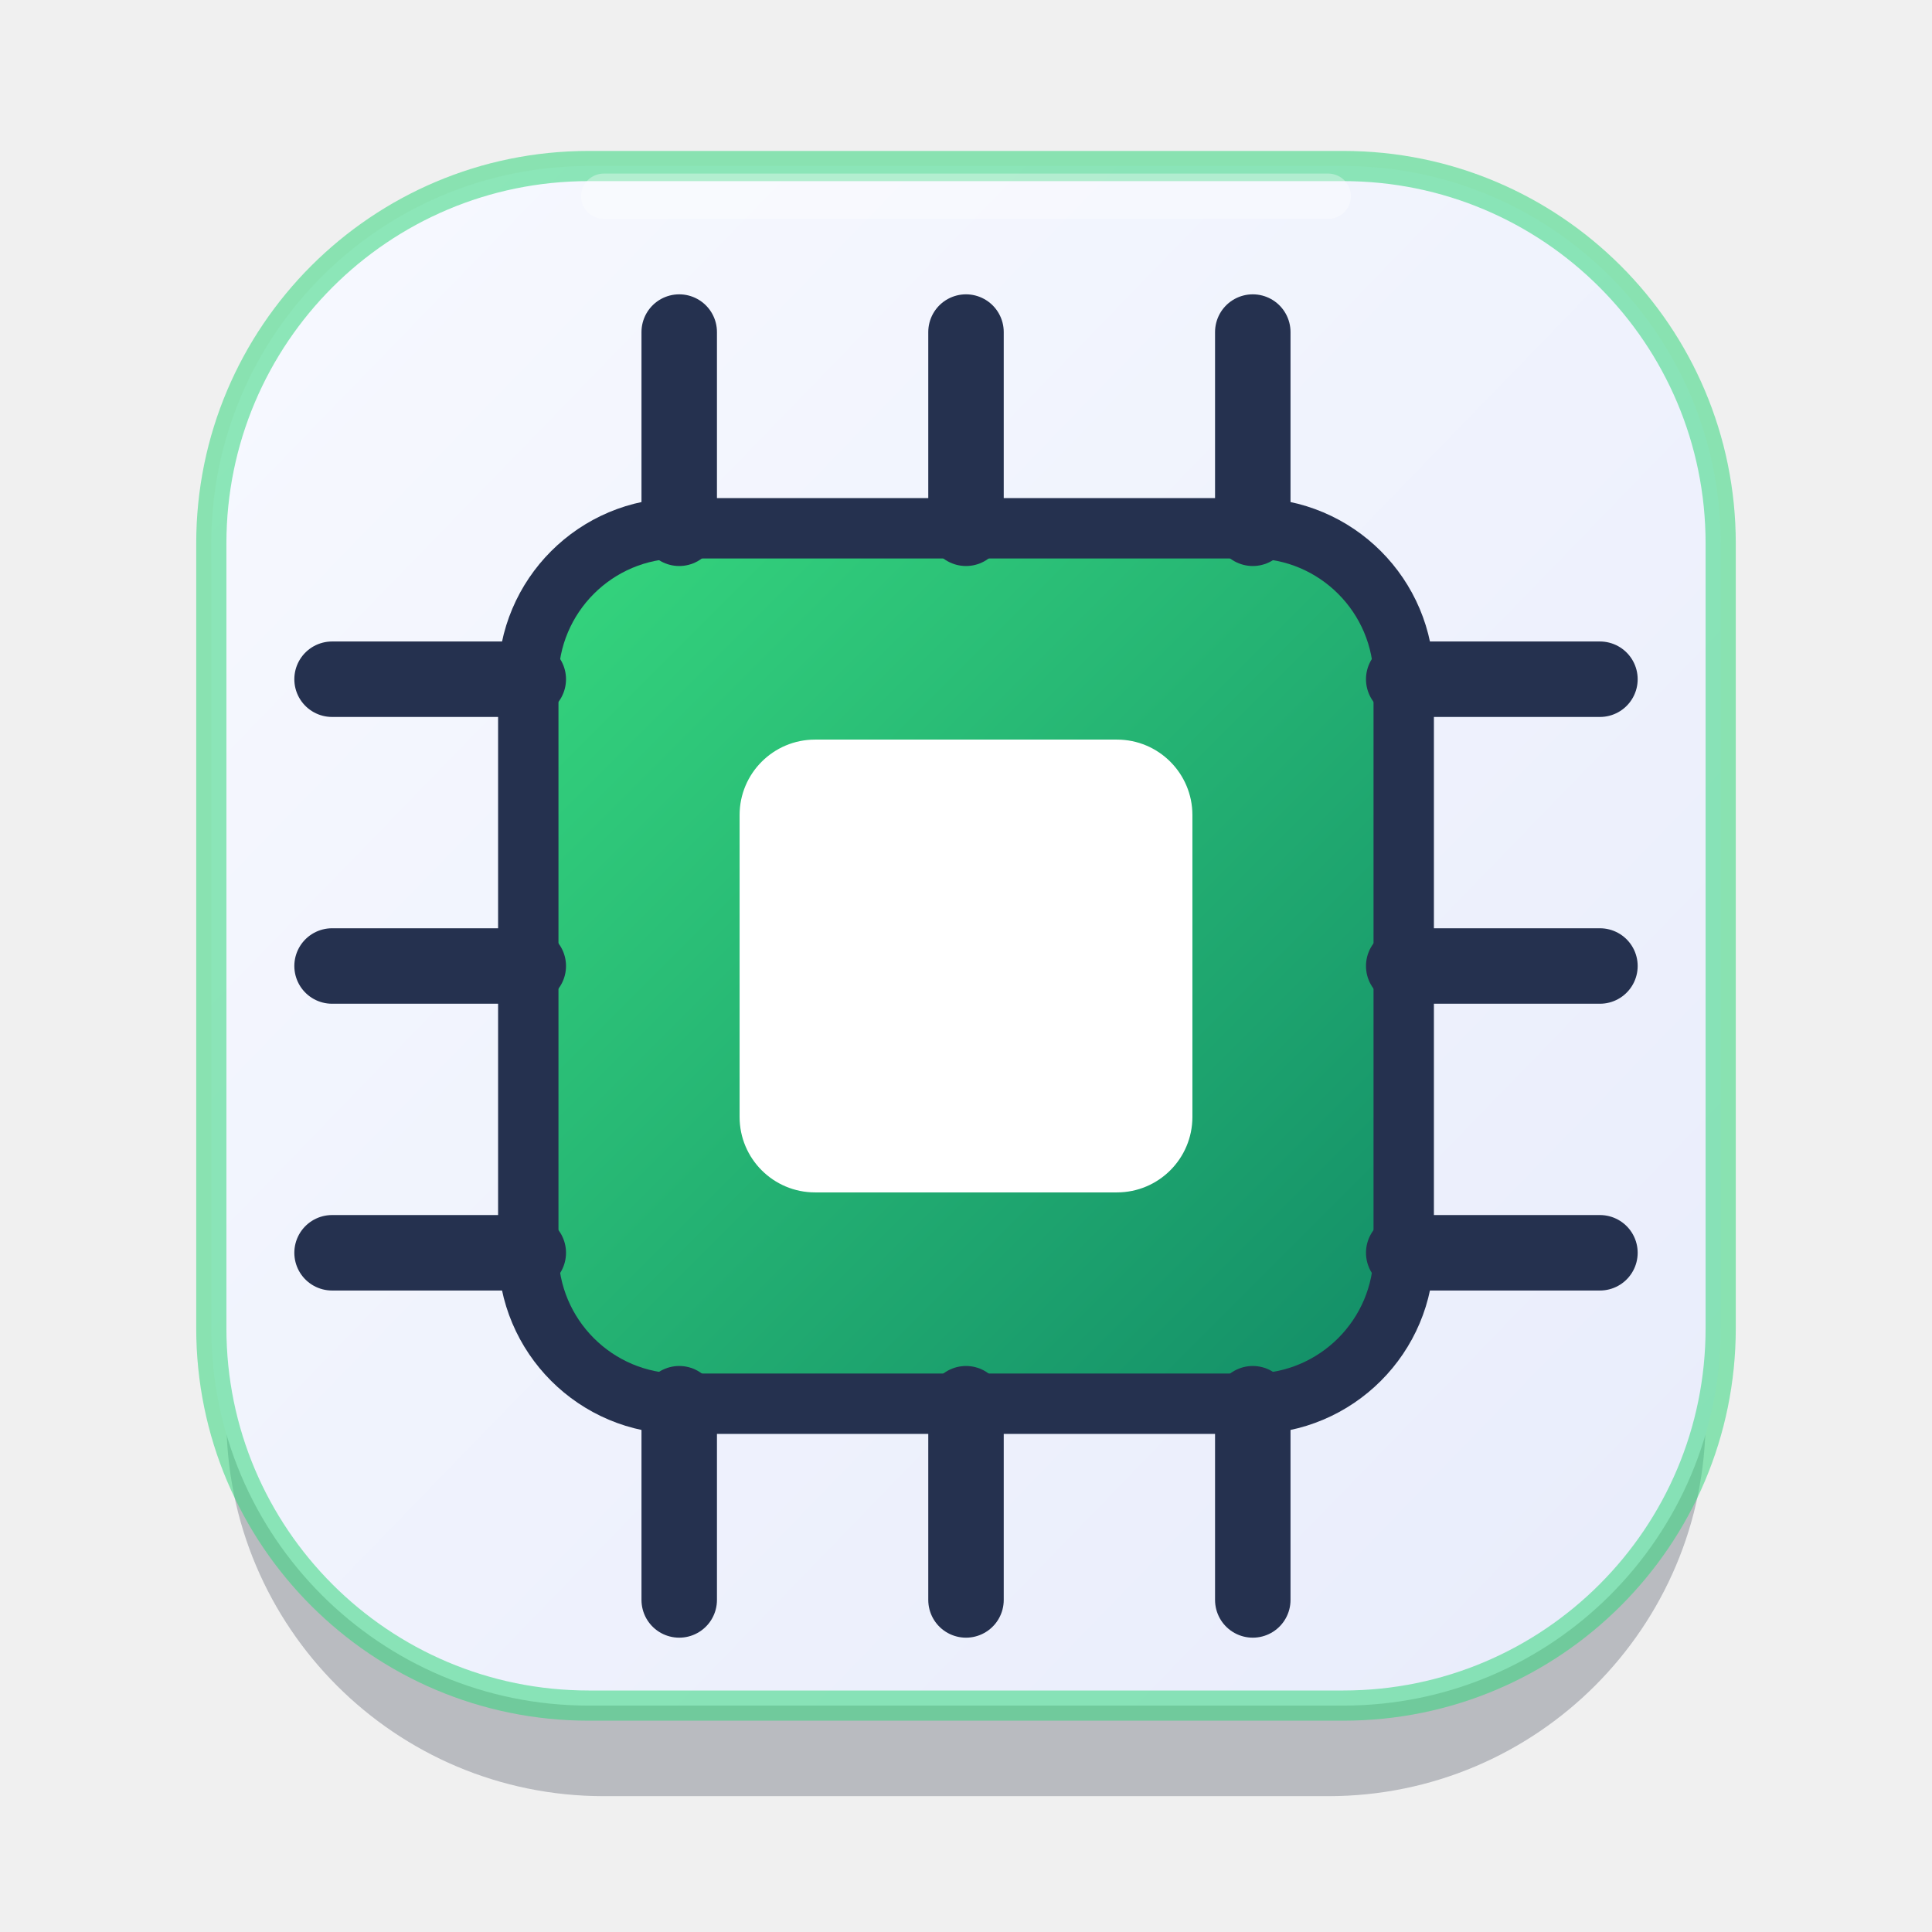
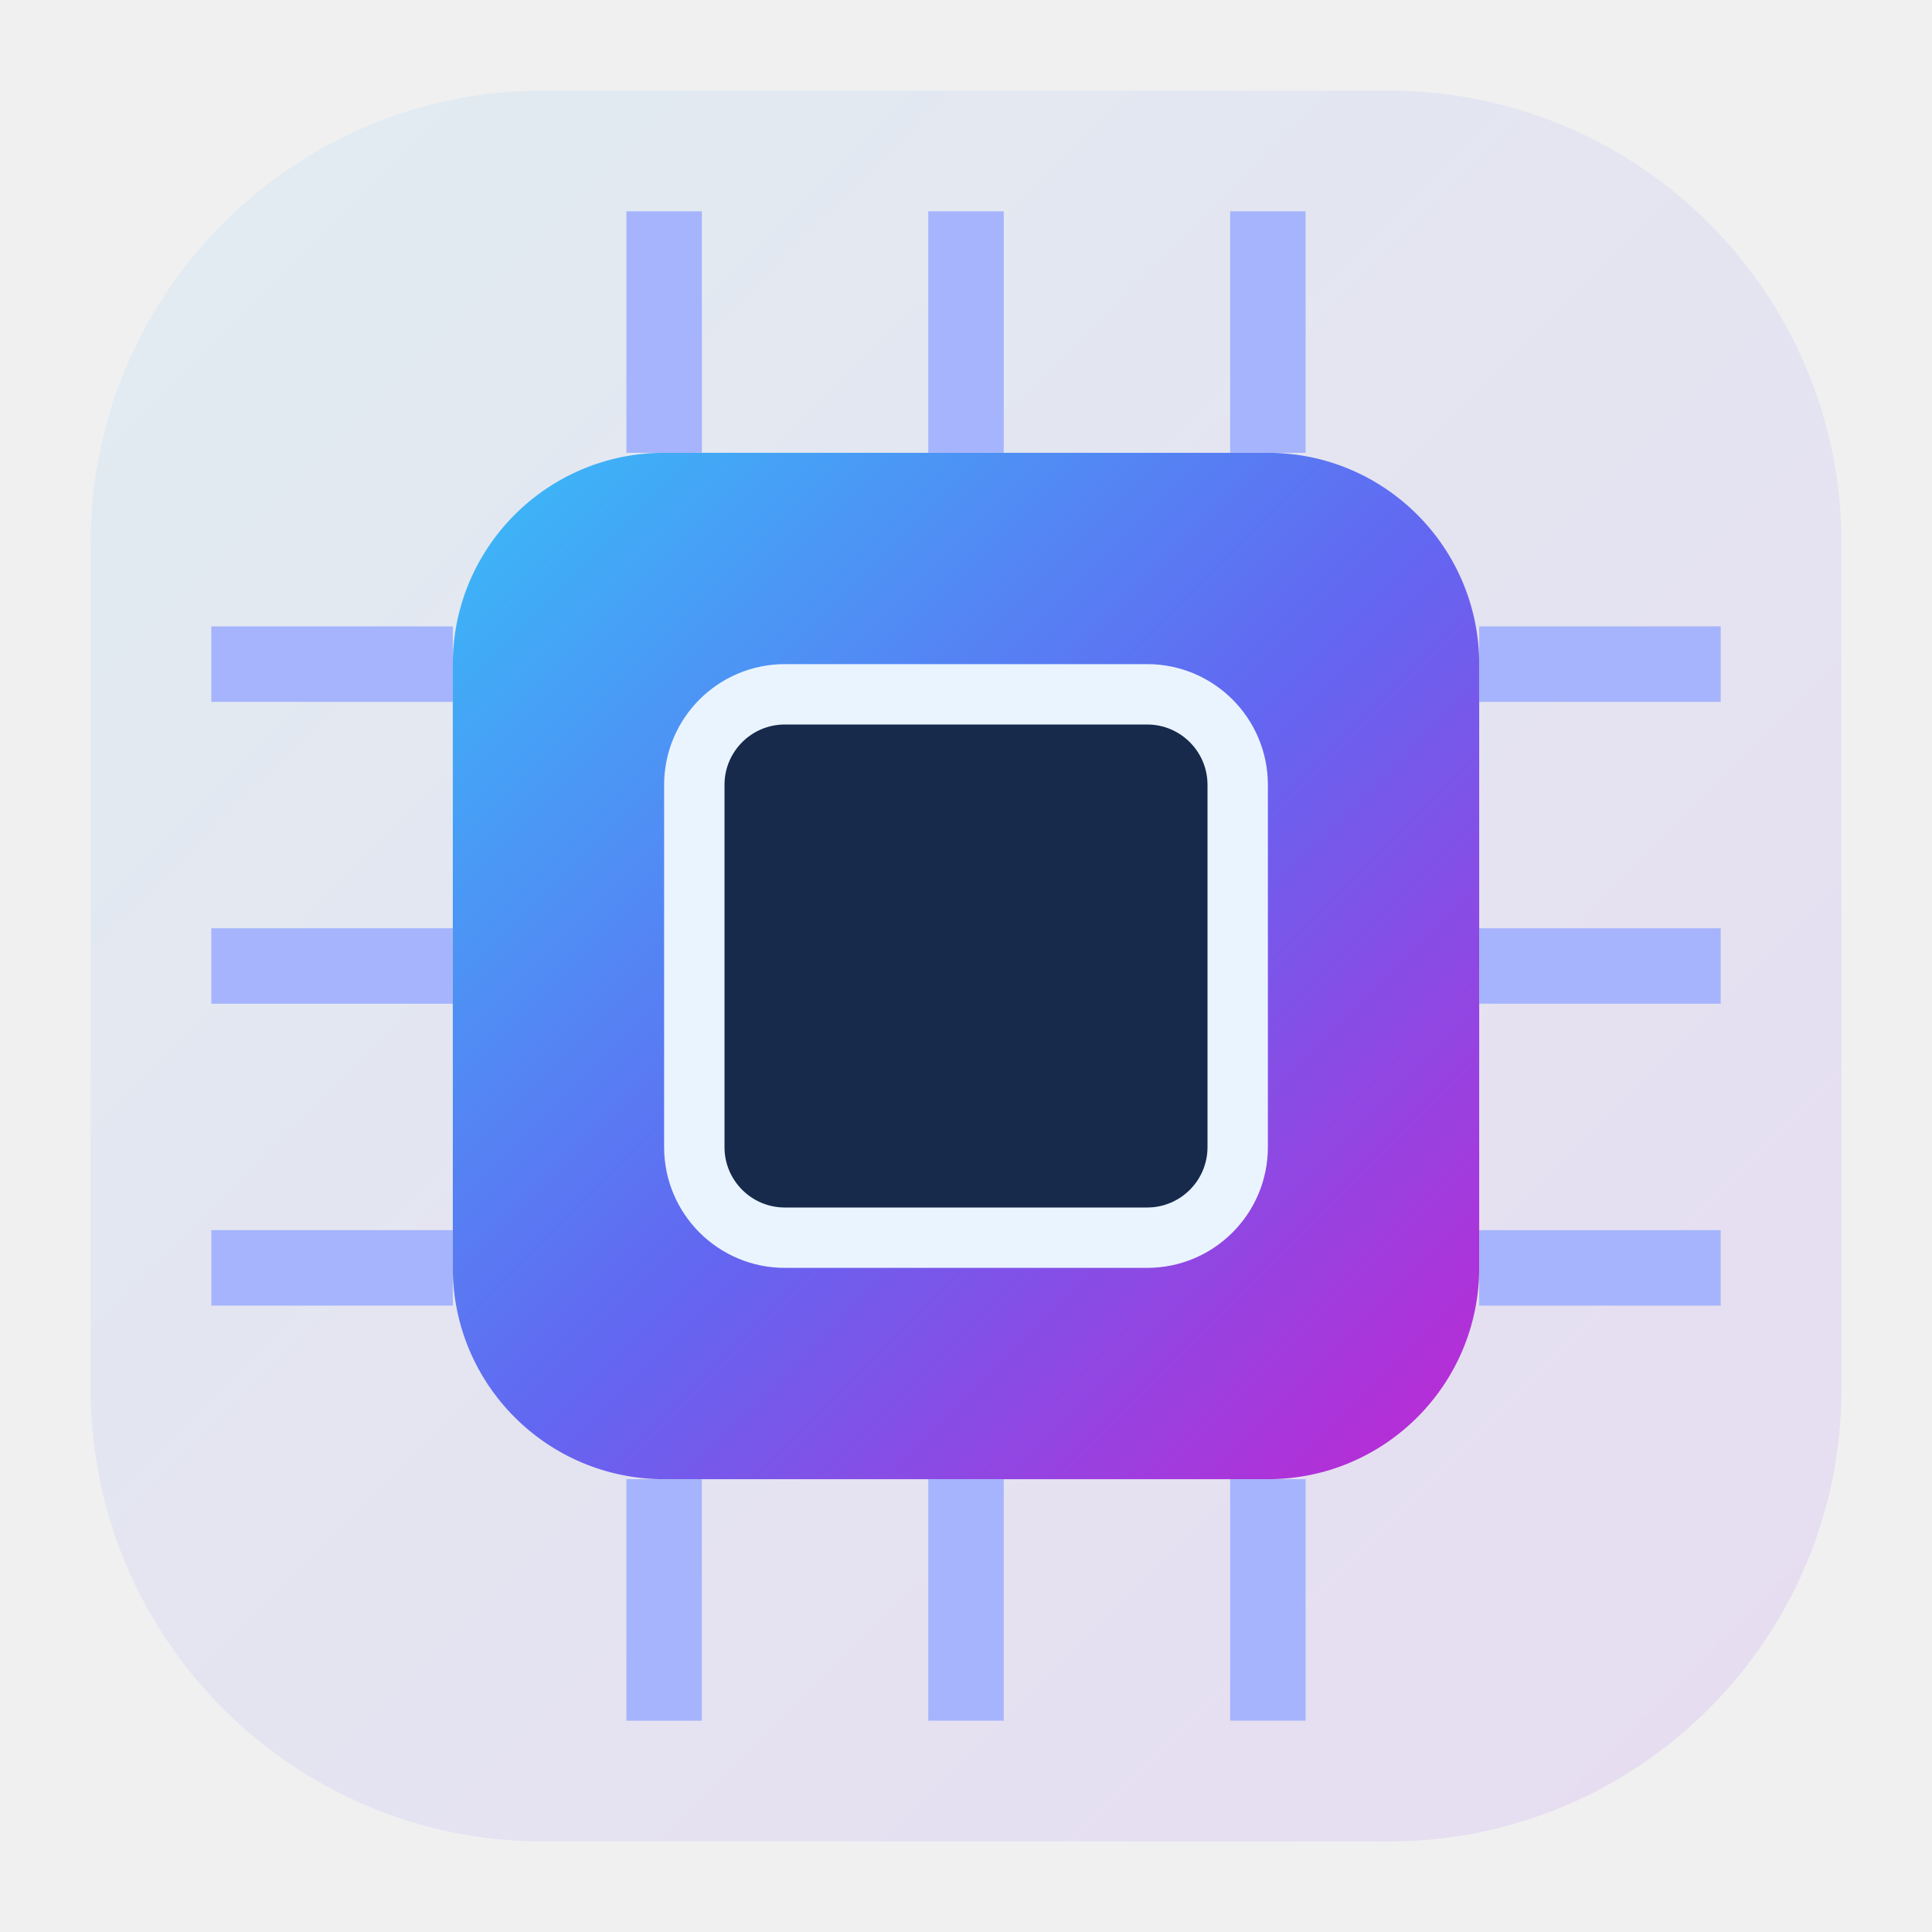
- <svg xmlns="http://www.w3.org/2000/svg" width="128" height="128" viewBox="0 0 128 128" role="img" aria-labelledby="title desc">
+ <svg xmlns="http://www.w3.org/2000/svg" width="64" height="64" viewBox="0 0 64 64" role="img" aria-label="Driver Manager">
  <defs>
-     <linearGradient id="tile" x1="0" y1="0" x2="1" y2="1">
-       <stop stop-color="#f7f9ff" />
-       <stop offset="1" stop-color="#e8ecfb" />
+     <linearGradient id="g" x1="0" y1="0" x2="1" y2="1">
+       <stop stop-color="#38BDF8" />
+       <stop offset=".52" stop-color="#6366F1" />
+       <stop offset="1" stop-color="#C026D3" />
    </linearGradient>
-     <linearGradient id="accent" x1="0" y1="0" x2="1" y2="1">
-       <stop stop-color="#36d77e" />
-       <stop offset="1" stop-color="#128c67" />
+     <linearGradient id="bg" x1="0" y1="0" x2="1" y2="1">
+       <stop stop-color="#7DD3FC" />
+       <stop offset="1" stop-color="#A855F7" />
    </linearGradient>
-     <linearGradient id="accent2" x1="0" y1="0" x2="1" y2="1">
-       <stop stop-color="#128c67" />
-       <stop offset="1" stop-color="#36d77e" />
-     </linearGradient>
+     <filter id="shadow" x="-30%" y="-30%" width="160%" height="160%">
+       <feGaussianBlur stdDeviation="1.2" />
+     </filter>
  </defs>
-   <rect x="15" y="13" width="98" height="102" rx="25" fill="#071025" opacity=".24" transform="translate(0 4)" />
-   <rect x="14" y="11" width="100" height="102" rx="25" fill="url(#tile)" stroke="#36d77e" stroke-opacity=".55" stroke-width="2" />
-   <path d="M40 13h48" stroke="#ffffff" stroke-opacity=".34" stroke-width="3" stroke-linecap="round" />
-   <rect x="35" y="35" width="58" height="58" rx="10" fill="url(#accent)" stroke="#25314f" stroke-width="4" />
-   <rect x="49" y="49" width="30" height="30" rx="5" fill="#ffffff" />
-   <path d="M45 22v13m19-13v13m19-13v13M45 93v13m19-13v13m19-13v13M22 45h13m-13 19h13m-13 19h13m58-38h13m-13 19h13m-13 19h13" stroke="#25314f" stroke-width="5" stroke-linecap="round" stroke-linejoin="round" />
+   <rect x="3" y="3" width="58" height="58" rx="15" fill="url(#bg)" opacity=".13" />
+   <g>
+     <rect x="15" y="15" width="34" height="34" rx="7" fill="url(#g)" />
+     <rect x="23" y="23" width="18" height="18" rx="3" fill="#172A4C" stroke="#EAF4FF" stroke-width="2" />
+     <path d="M22 7 V15 M32 7 V15 M42 7 V15 M22 49 V57 M32 49 V57 M42 49 V57 M7 22 H15 M7 32 H15 M7 42 H15 M49 22 H57 M49 32 H57 M49 42 H57" stroke="#A5B4FC" stroke-width="2.5" />
+   </g>
</svg>
